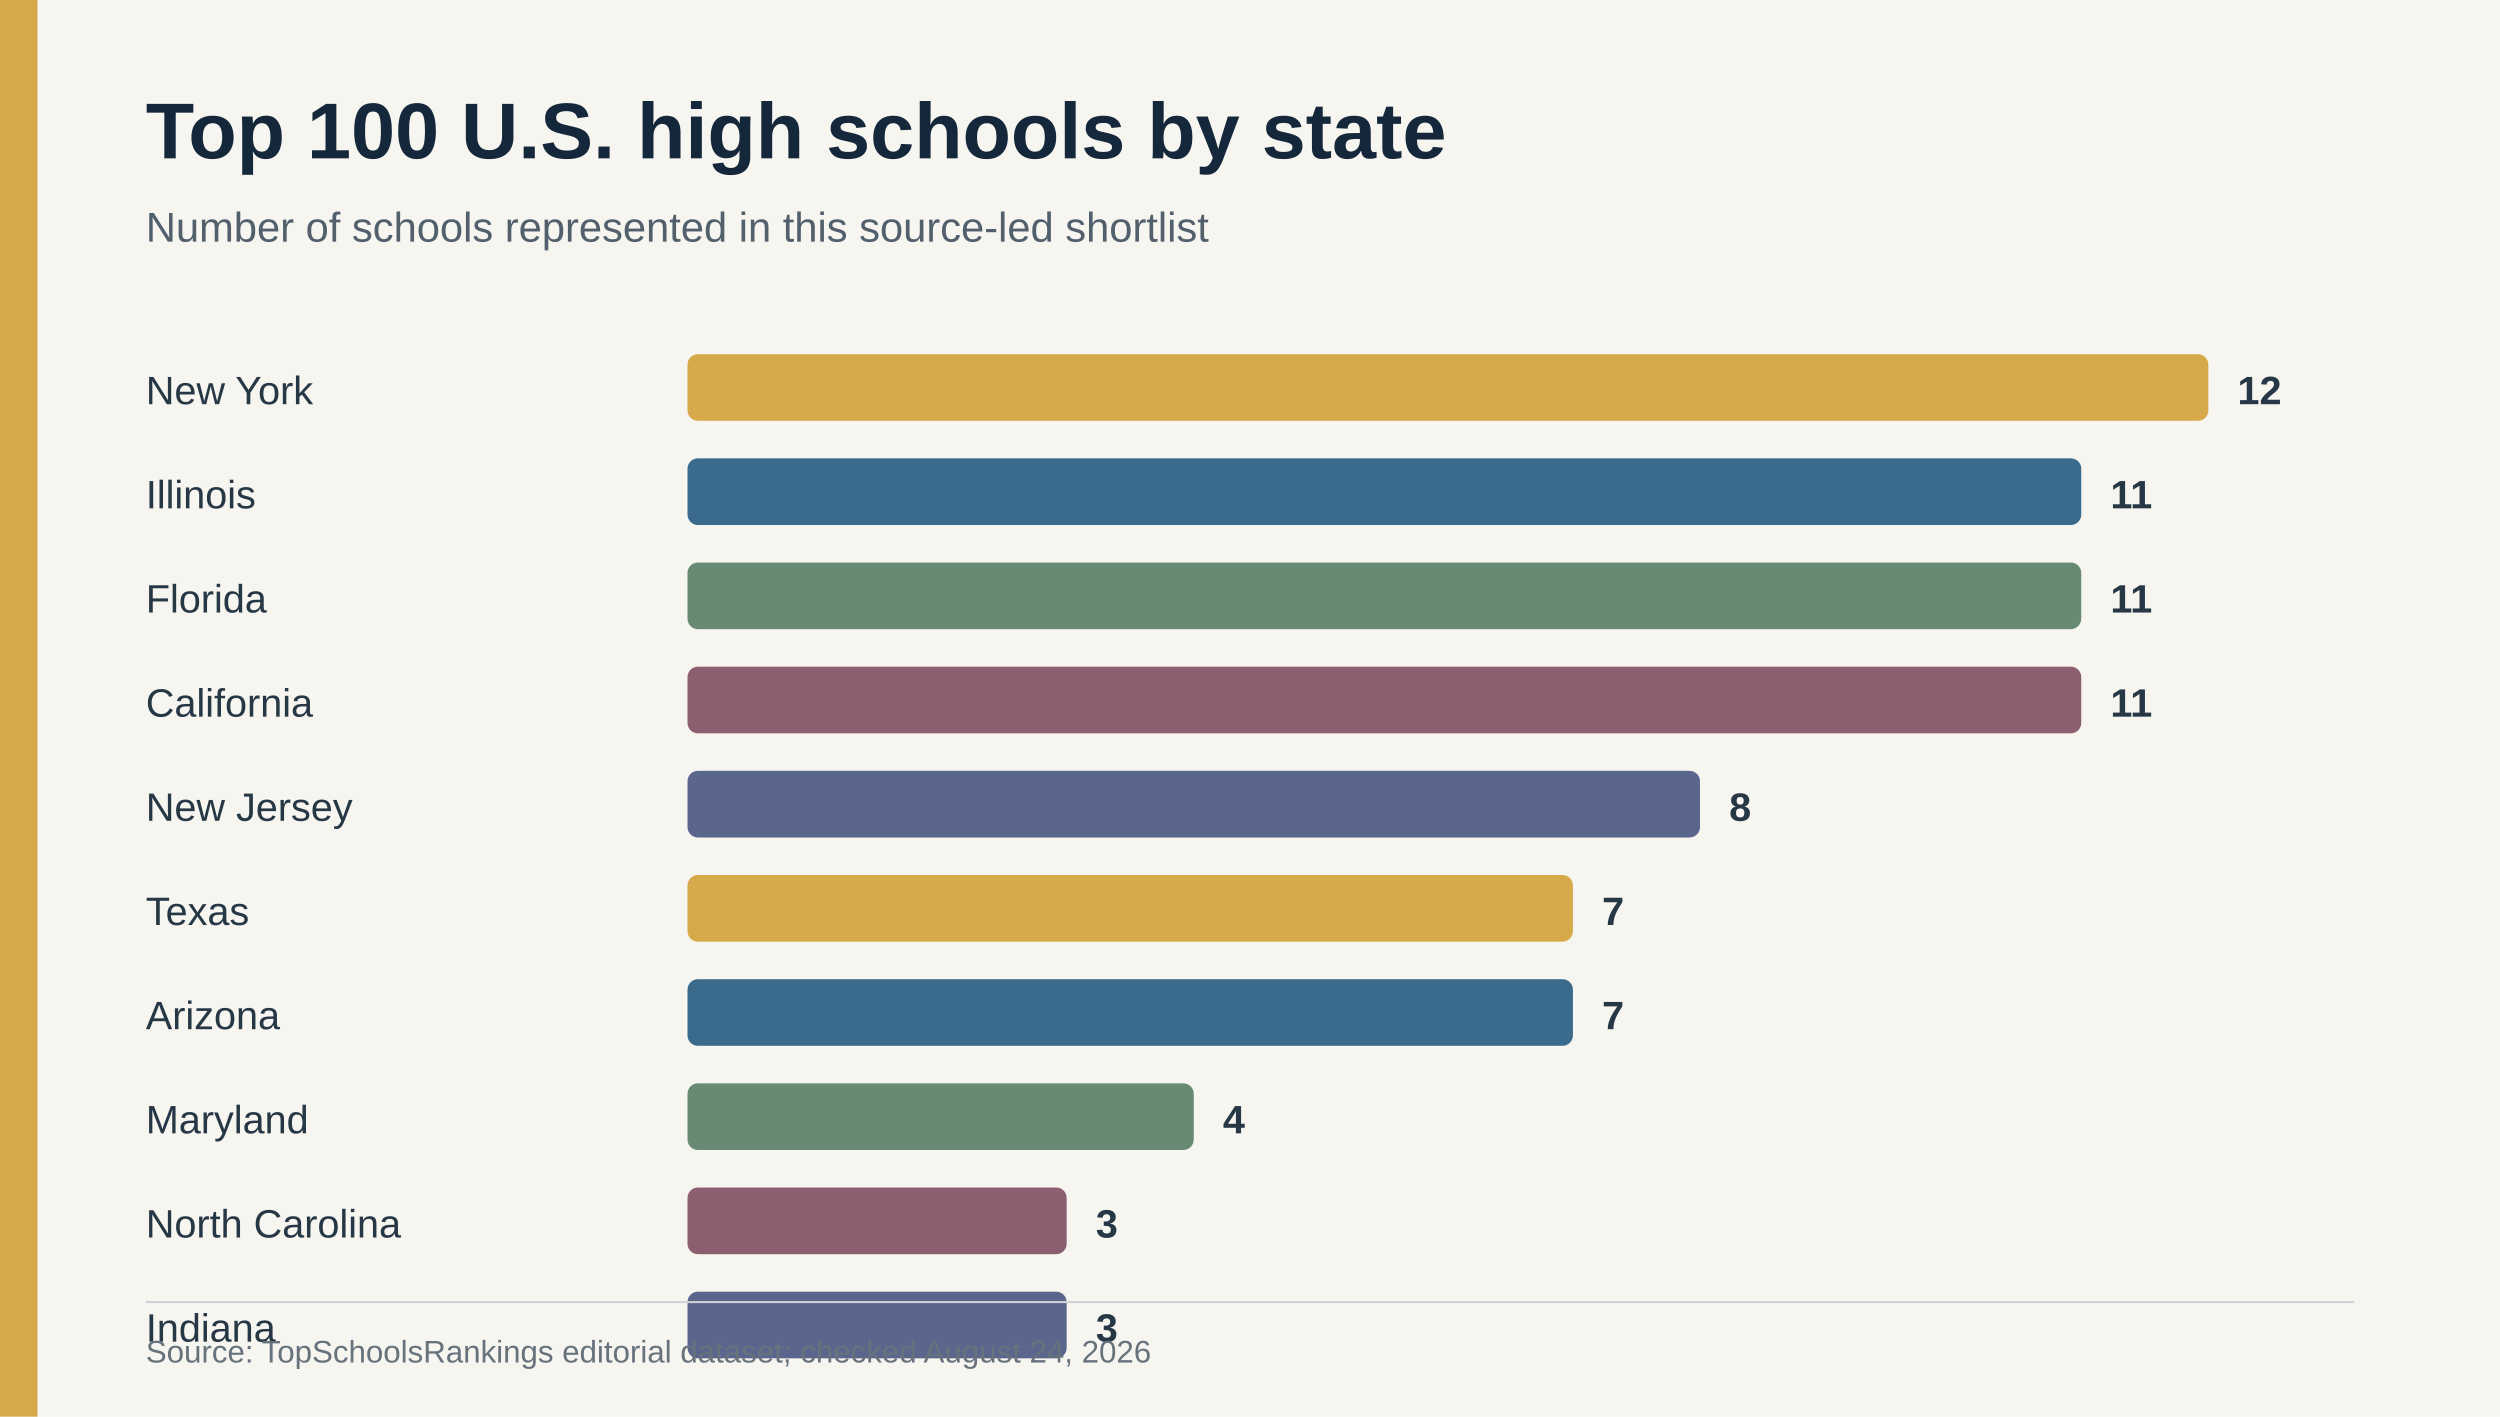
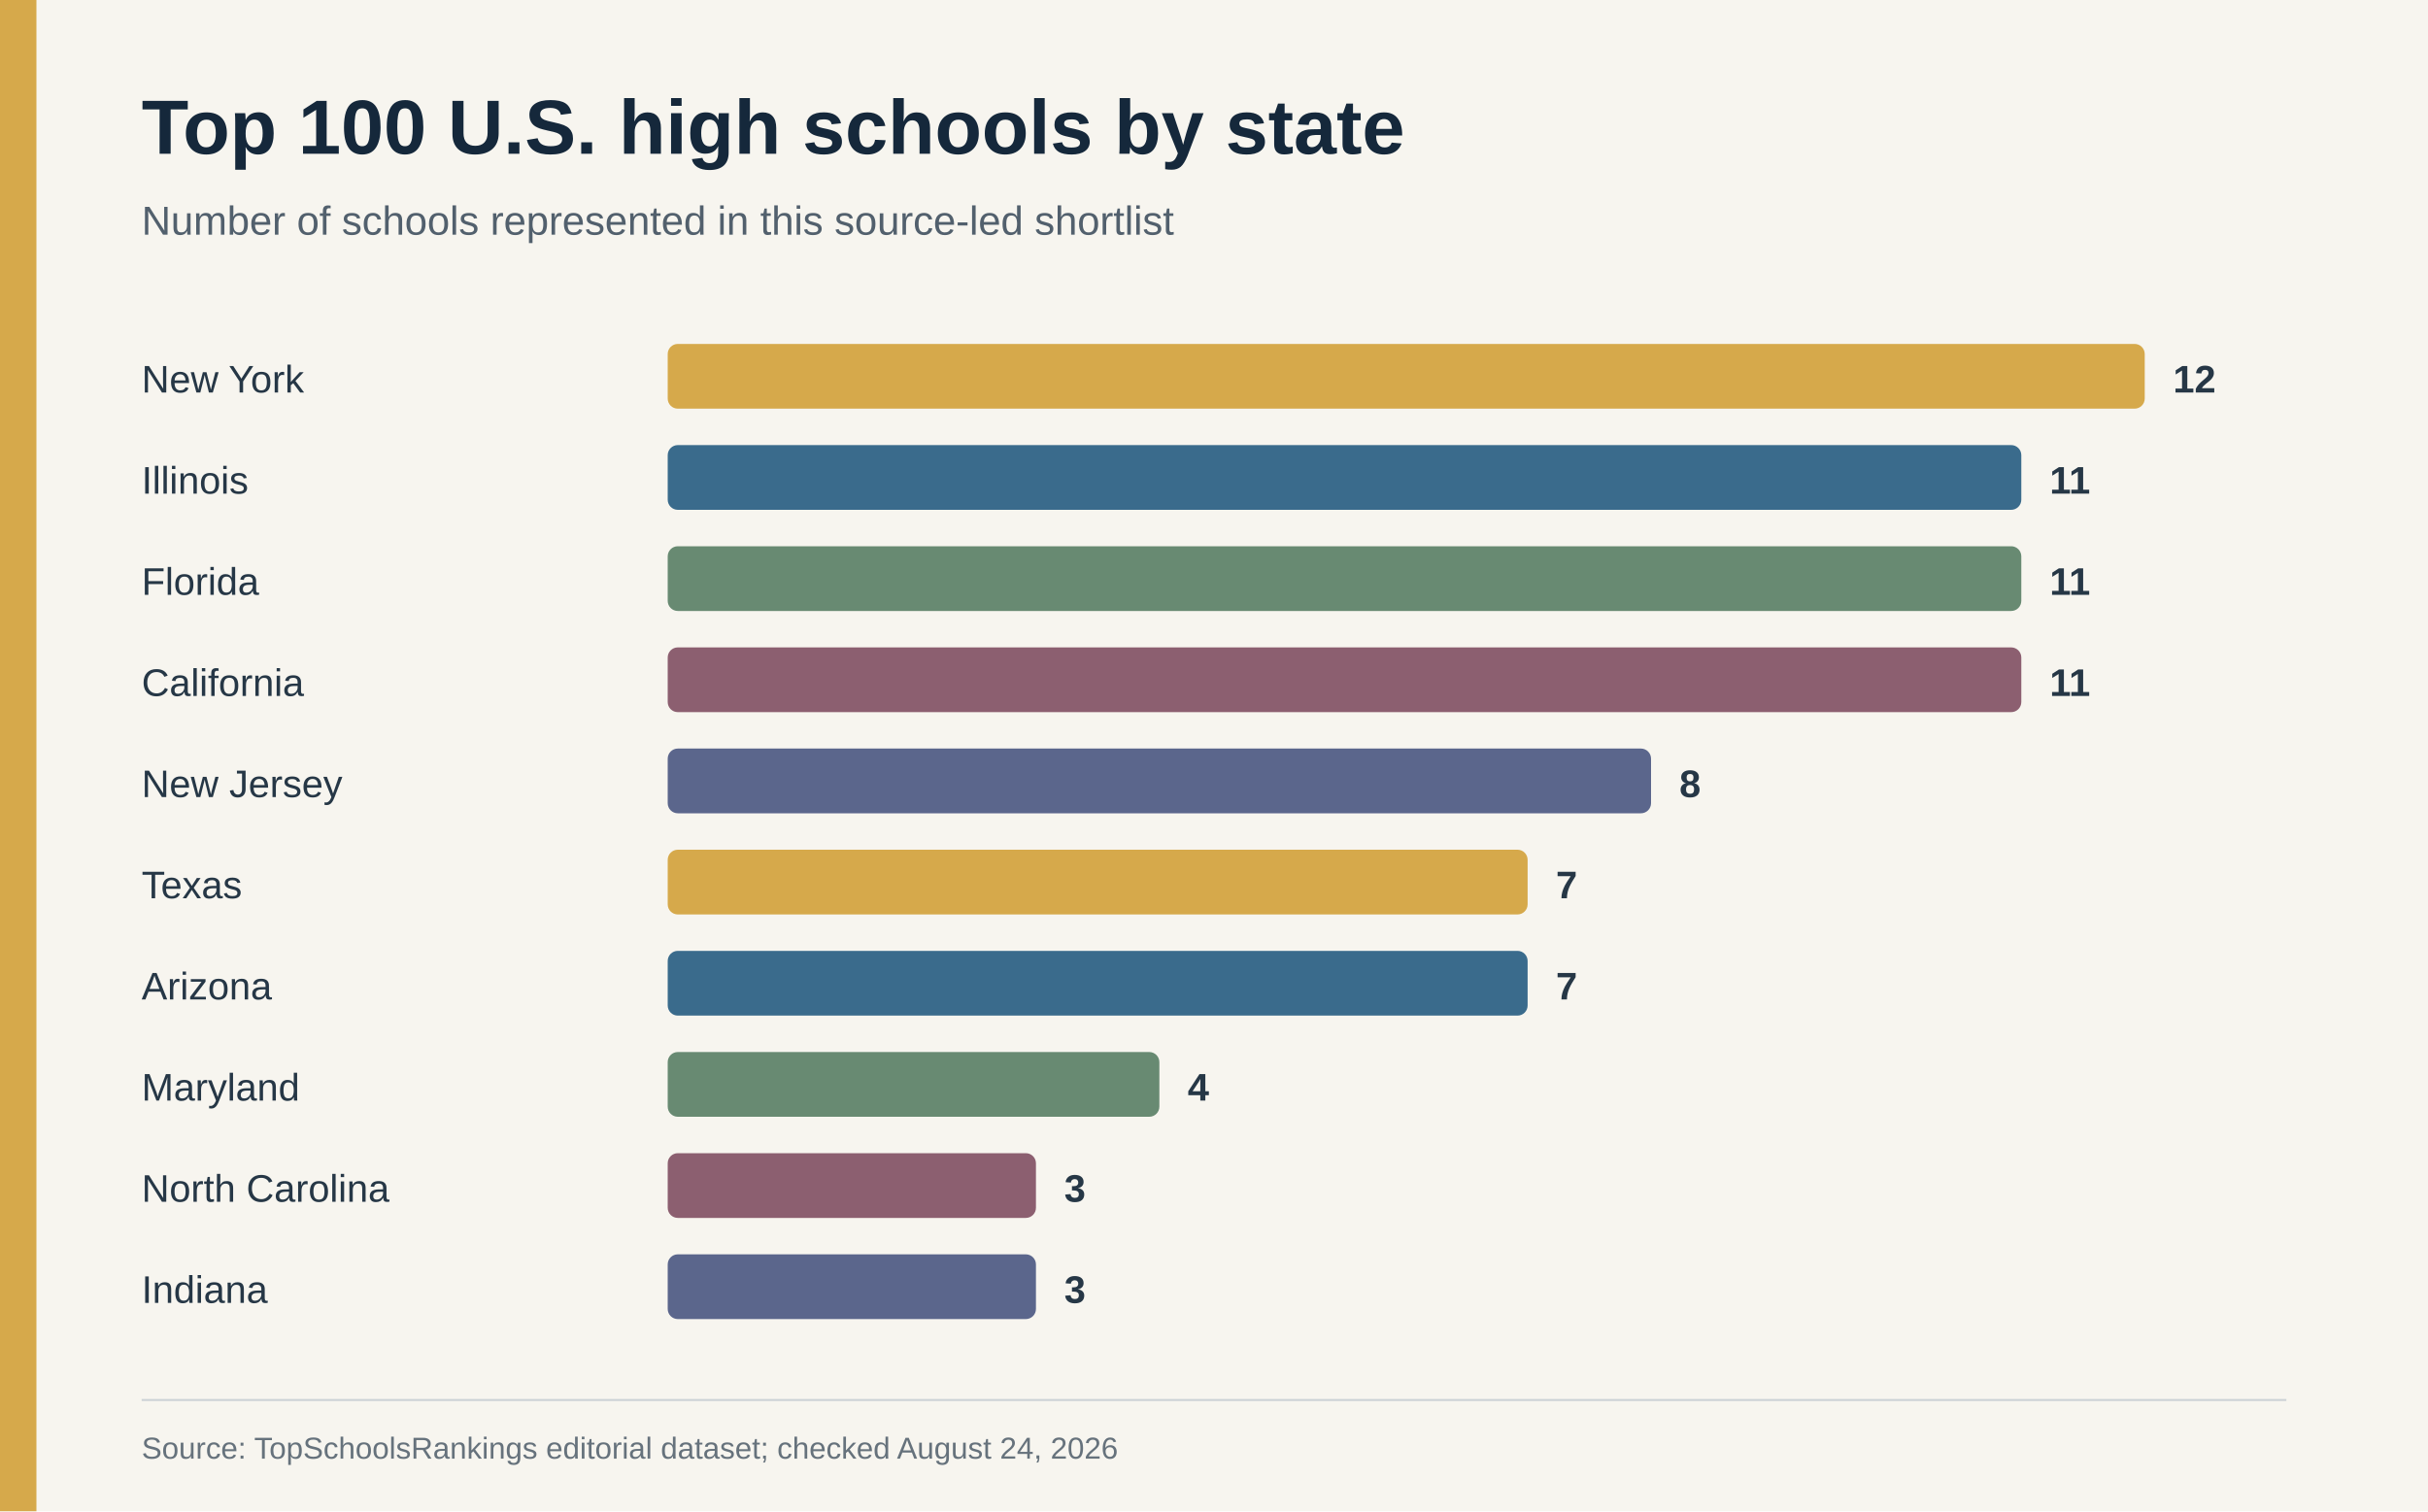
- <svg xmlns="http://www.w3.org/2000/svg" width="1200" height="680" viewBox="0 0 1200 680" role="img" aria-labelledby="title desc">
-   <rect width="1200" height="680" fill="#f7f5ef" />
-   <rect x="0" y="0" width="18" height="680" fill="#d6a94b" />
+ <svg xmlns="http://www.w3.org/2000/svg" width="1200" height="747" viewBox="0 0 1200 747" role="img" aria-labelledby="title desc">
+   <rect width="1200" height="747" fill="#f7f5ef" />
+   <rect x="0" y="0" width="18" height="747" fill="#d6a94b" />
  <text x="70" y="76" font-family="Arial, sans-serif" font-size="38" font-weight="700" fill="#15283b">Top 100 U.S. high schools by state</text>
  <text x="70" y="116" font-family="Arial, sans-serif" font-size="20" fill="#52606d">Number of schools represented in this source-led shortlist</text>
  <text x="70" y="194" font-family="Arial, sans-serif" font-size="19" fill="#263746">New York</text>
  <rect x="330" y="170" width="730" height="32" rx="5" fill="#d6a94b" />
  <text x="1074" y="194" font-family="Arial, sans-serif" font-size="19" font-weight="700" fill="#263746">12</text>
  <text x="70" y="244" font-family="Arial, sans-serif" font-size="19" fill="#263746">Illinois</text>
  <rect x="330" y="220" width="669" height="32" rx="5" fill="#3a6b8c" />
  <text x="1013" y="244" font-family="Arial, sans-serif" font-size="19" font-weight="700" fill="#263746">11</text>
  <text x="70" y="294" font-family="Arial, sans-serif" font-size="19" fill="#263746">Florida</text>
  <rect x="330" y="270" width="669" height="32" rx="5" fill="#688a72" />
  <text x="1013" y="294" font-family="Arial, sans-serif" font-size="19" font-weight="700" fill="#263746">11</text>
  <text x="70" y="344" font-family="Arial, sans-serif" font-size="19" fill="#263746">California</text>
  <rect x="330" y="320" width="669" height="32" rx="5" fill="#8c5f70" />
  <text x="1013" y="344" font-family="Arial, sans-serif" font-size="19" font-weight="700" fill="#263746">11</text>
  <text x="70" y="394" font-family="Arial, sans-serif" font-size="19" fill="#263746">New Jersey</text>
  <rect x="330" y="370" width="486" height="32" rx="5" fill="#5b668c" />
  <text x="830" y="394" font-family="Arial, sans-serif" font-size="19" font-weight="700" fill="#263746">8</text>
  <text x="70" y="444" font-family="Arial, sans-serif" font-size="19" fill="#263746">Texas</text>
  <rect x="330" y="420" width="425" height="32" rx="5" fill="#d6a94b" />
  <text x="769" y="444" font-family="Arial, sans-serif" font-size="19" font-weight="700" fill="#263746">7</text>
  <text x="70" y="494" font-family="Arial, sans-serif" font-size="19" fill="#263746">Arizona</text>
  <rect x="330" y="470" width="425" height="32" rx="5" fill="#3a6b8c" />
  <text x="769" y="494" font-family="Arial, sans-serif" font-size="19" font-weight="700" fill="#263746">7</text>
  <text x="70" y="544" font-family="Arial, sans-serif" font-size="19" fill="#263746">Maryland</text>
  <rect x="330" y="520" width="243" height="32" rx="5" fill="#688a72" />
  <text x="587" y="544" font-family="Arial, sans-serif" font-size="19" font-weight="700" fill="#263746">4</text>
  <text x="70" y="594" font-family="Arial, sans-serif" font-size="19" fill="#263746">North Carolina</text>
  <rect x="330" y="570" width="182" height="32" rx="5" fill="#8c5f70" />
  <text x="526" y="594" font-family="Arial, sans-serif" font-size="19" font-weight="700" fill="#263746">3</text>
  <text x="70" y="644" font-family="Arial, sans-serif" font-size="19" fill="#263746">Indiana</text>
  <rect x="330" y="620" width="182" height="32" rx="5" fill="#5b668c" />
  <text x="526" y="644" font-family="Arial, sans-serif" font-size="19" font-weight="700" fill="#263746">3</text>
-   <line x1="70" y1="625" x2="1130" y2="625" stroke="#ccd2d6" />
-   <text x="70" y="654" font-family="Arial, sans-serif" font-size="15" fill="#66727c">Source: TopSchoolsRankings editorial dataset; checked August 24, 2026</text>
+   <line x1="70" y1="692" x2="1130" y2="692" stroke="#ccd2d6" />
+   <text x="70" y="721" font-family="Arial, sans-serif" font-size="15" fill="#66727c">Source: TopSchoolsRankings editorial dataset; checked August 24, 2026</text>
</svg>
